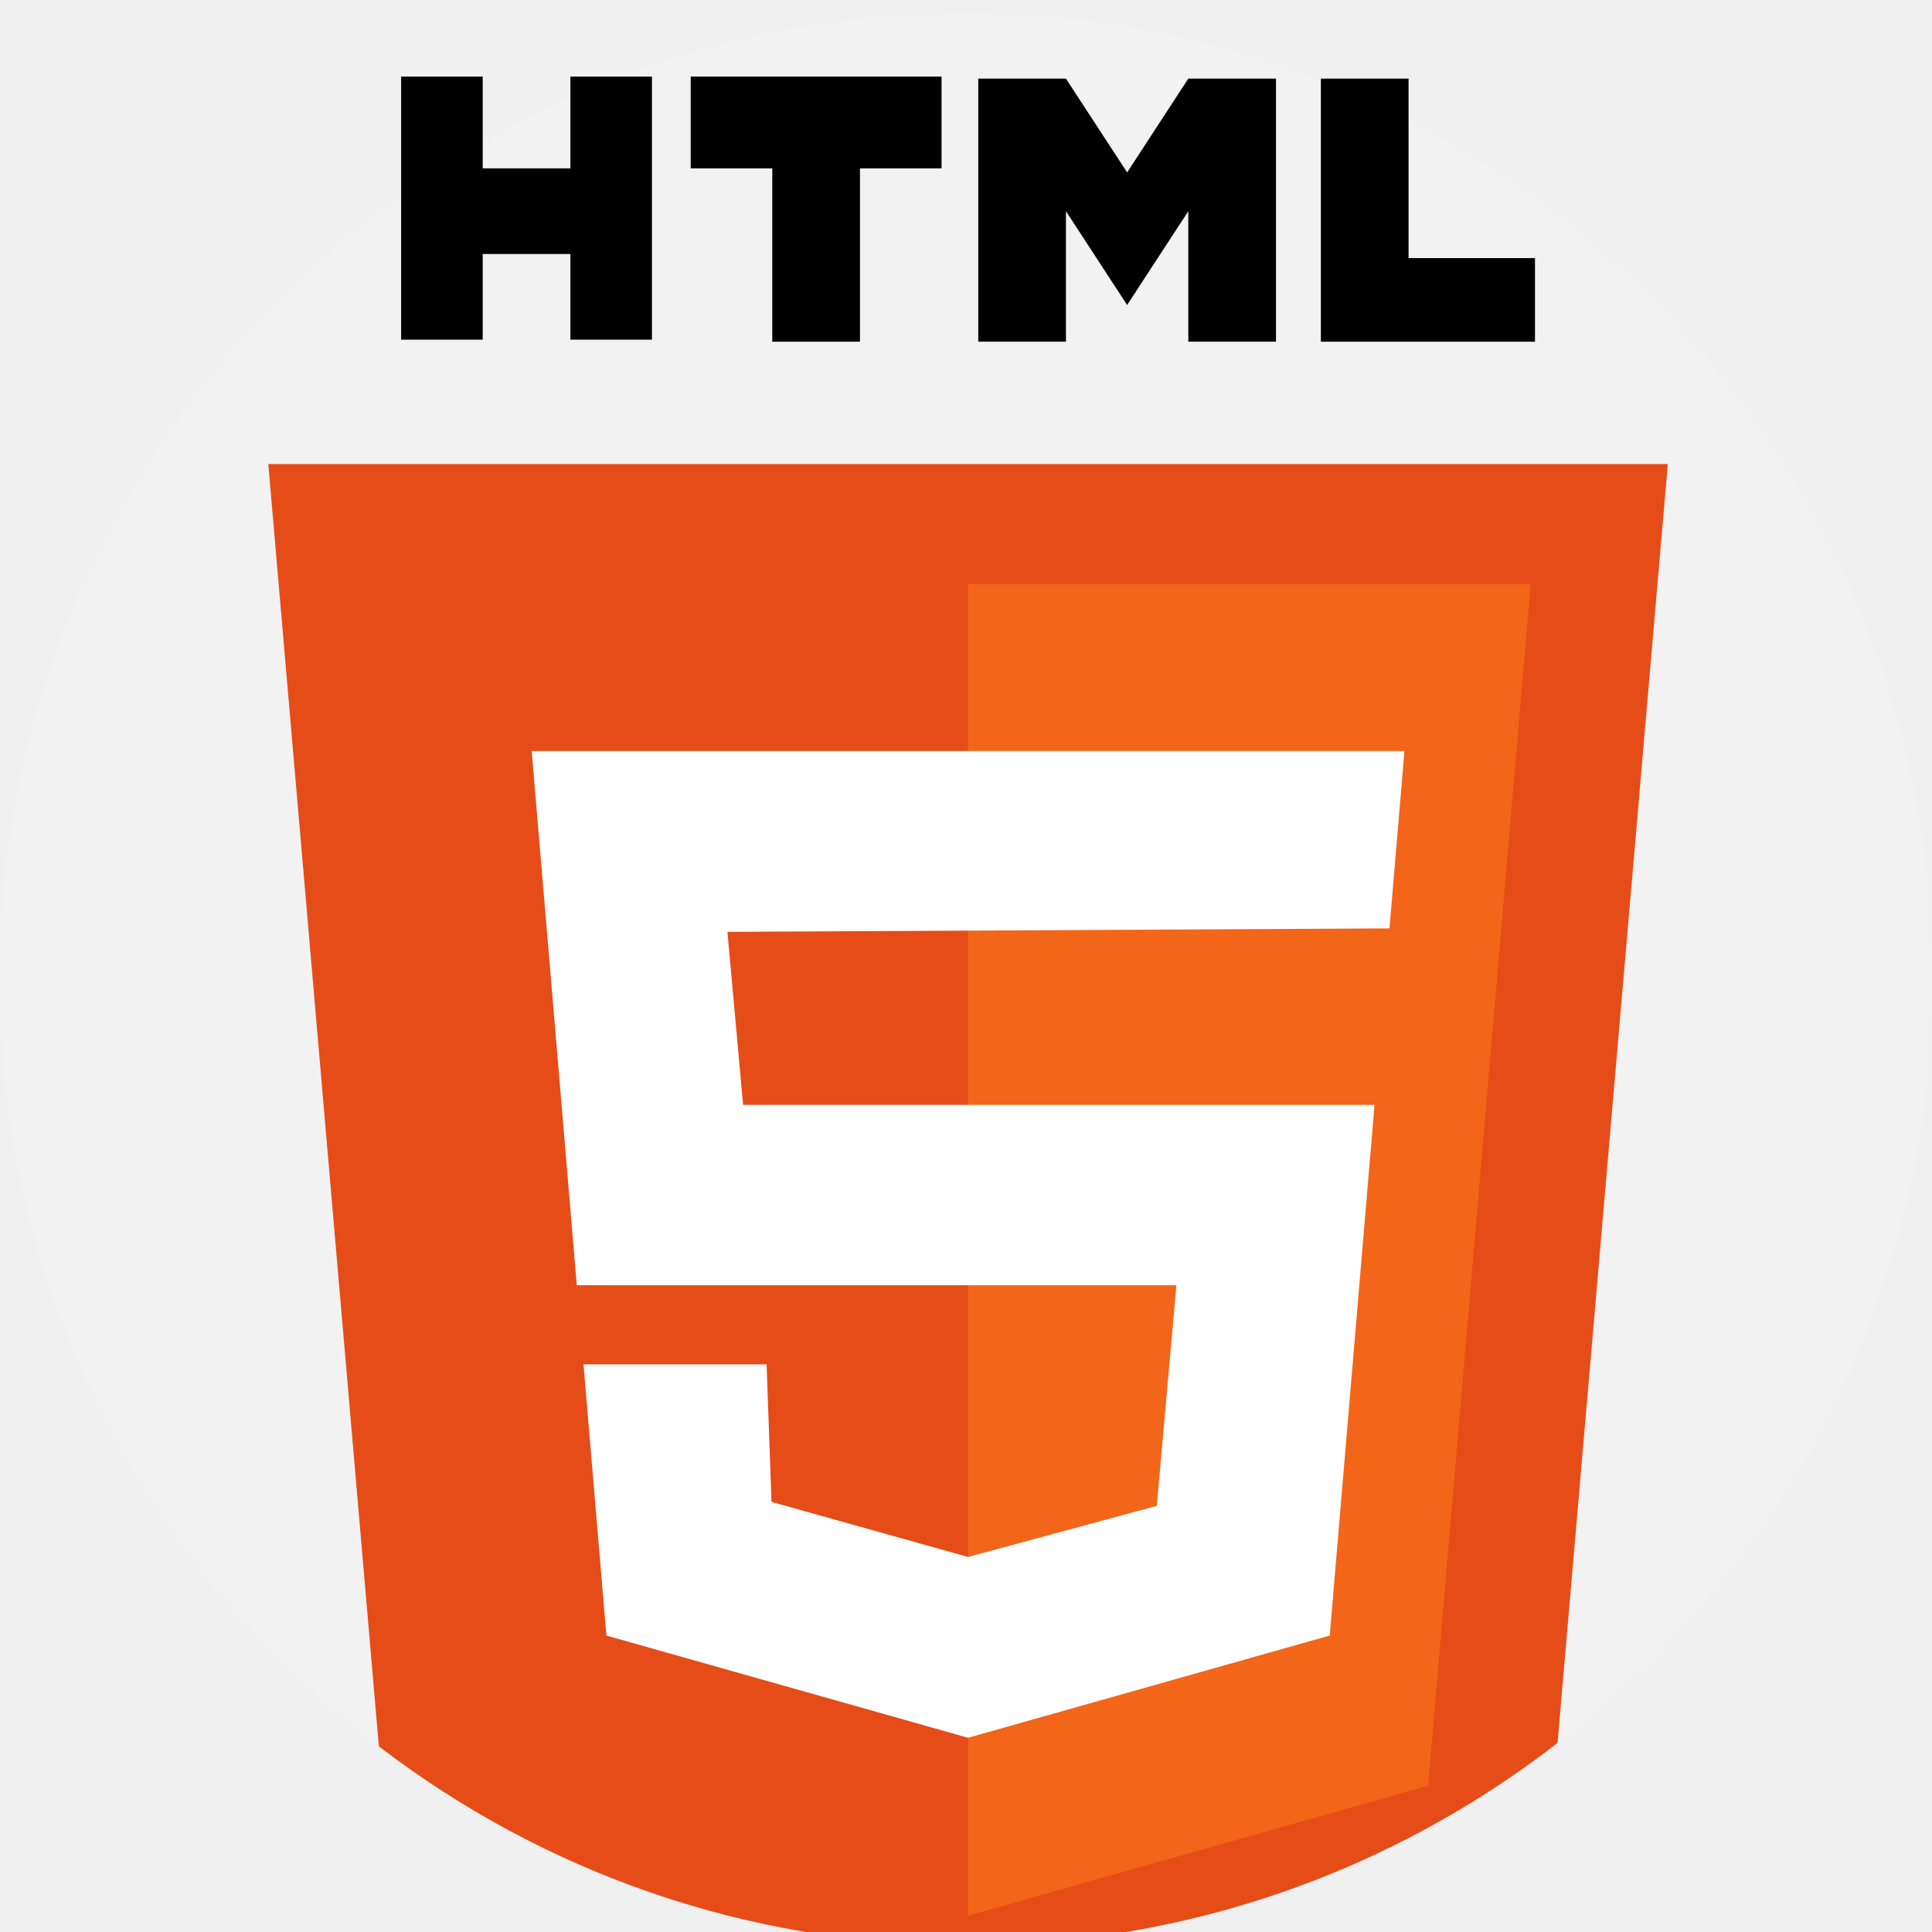
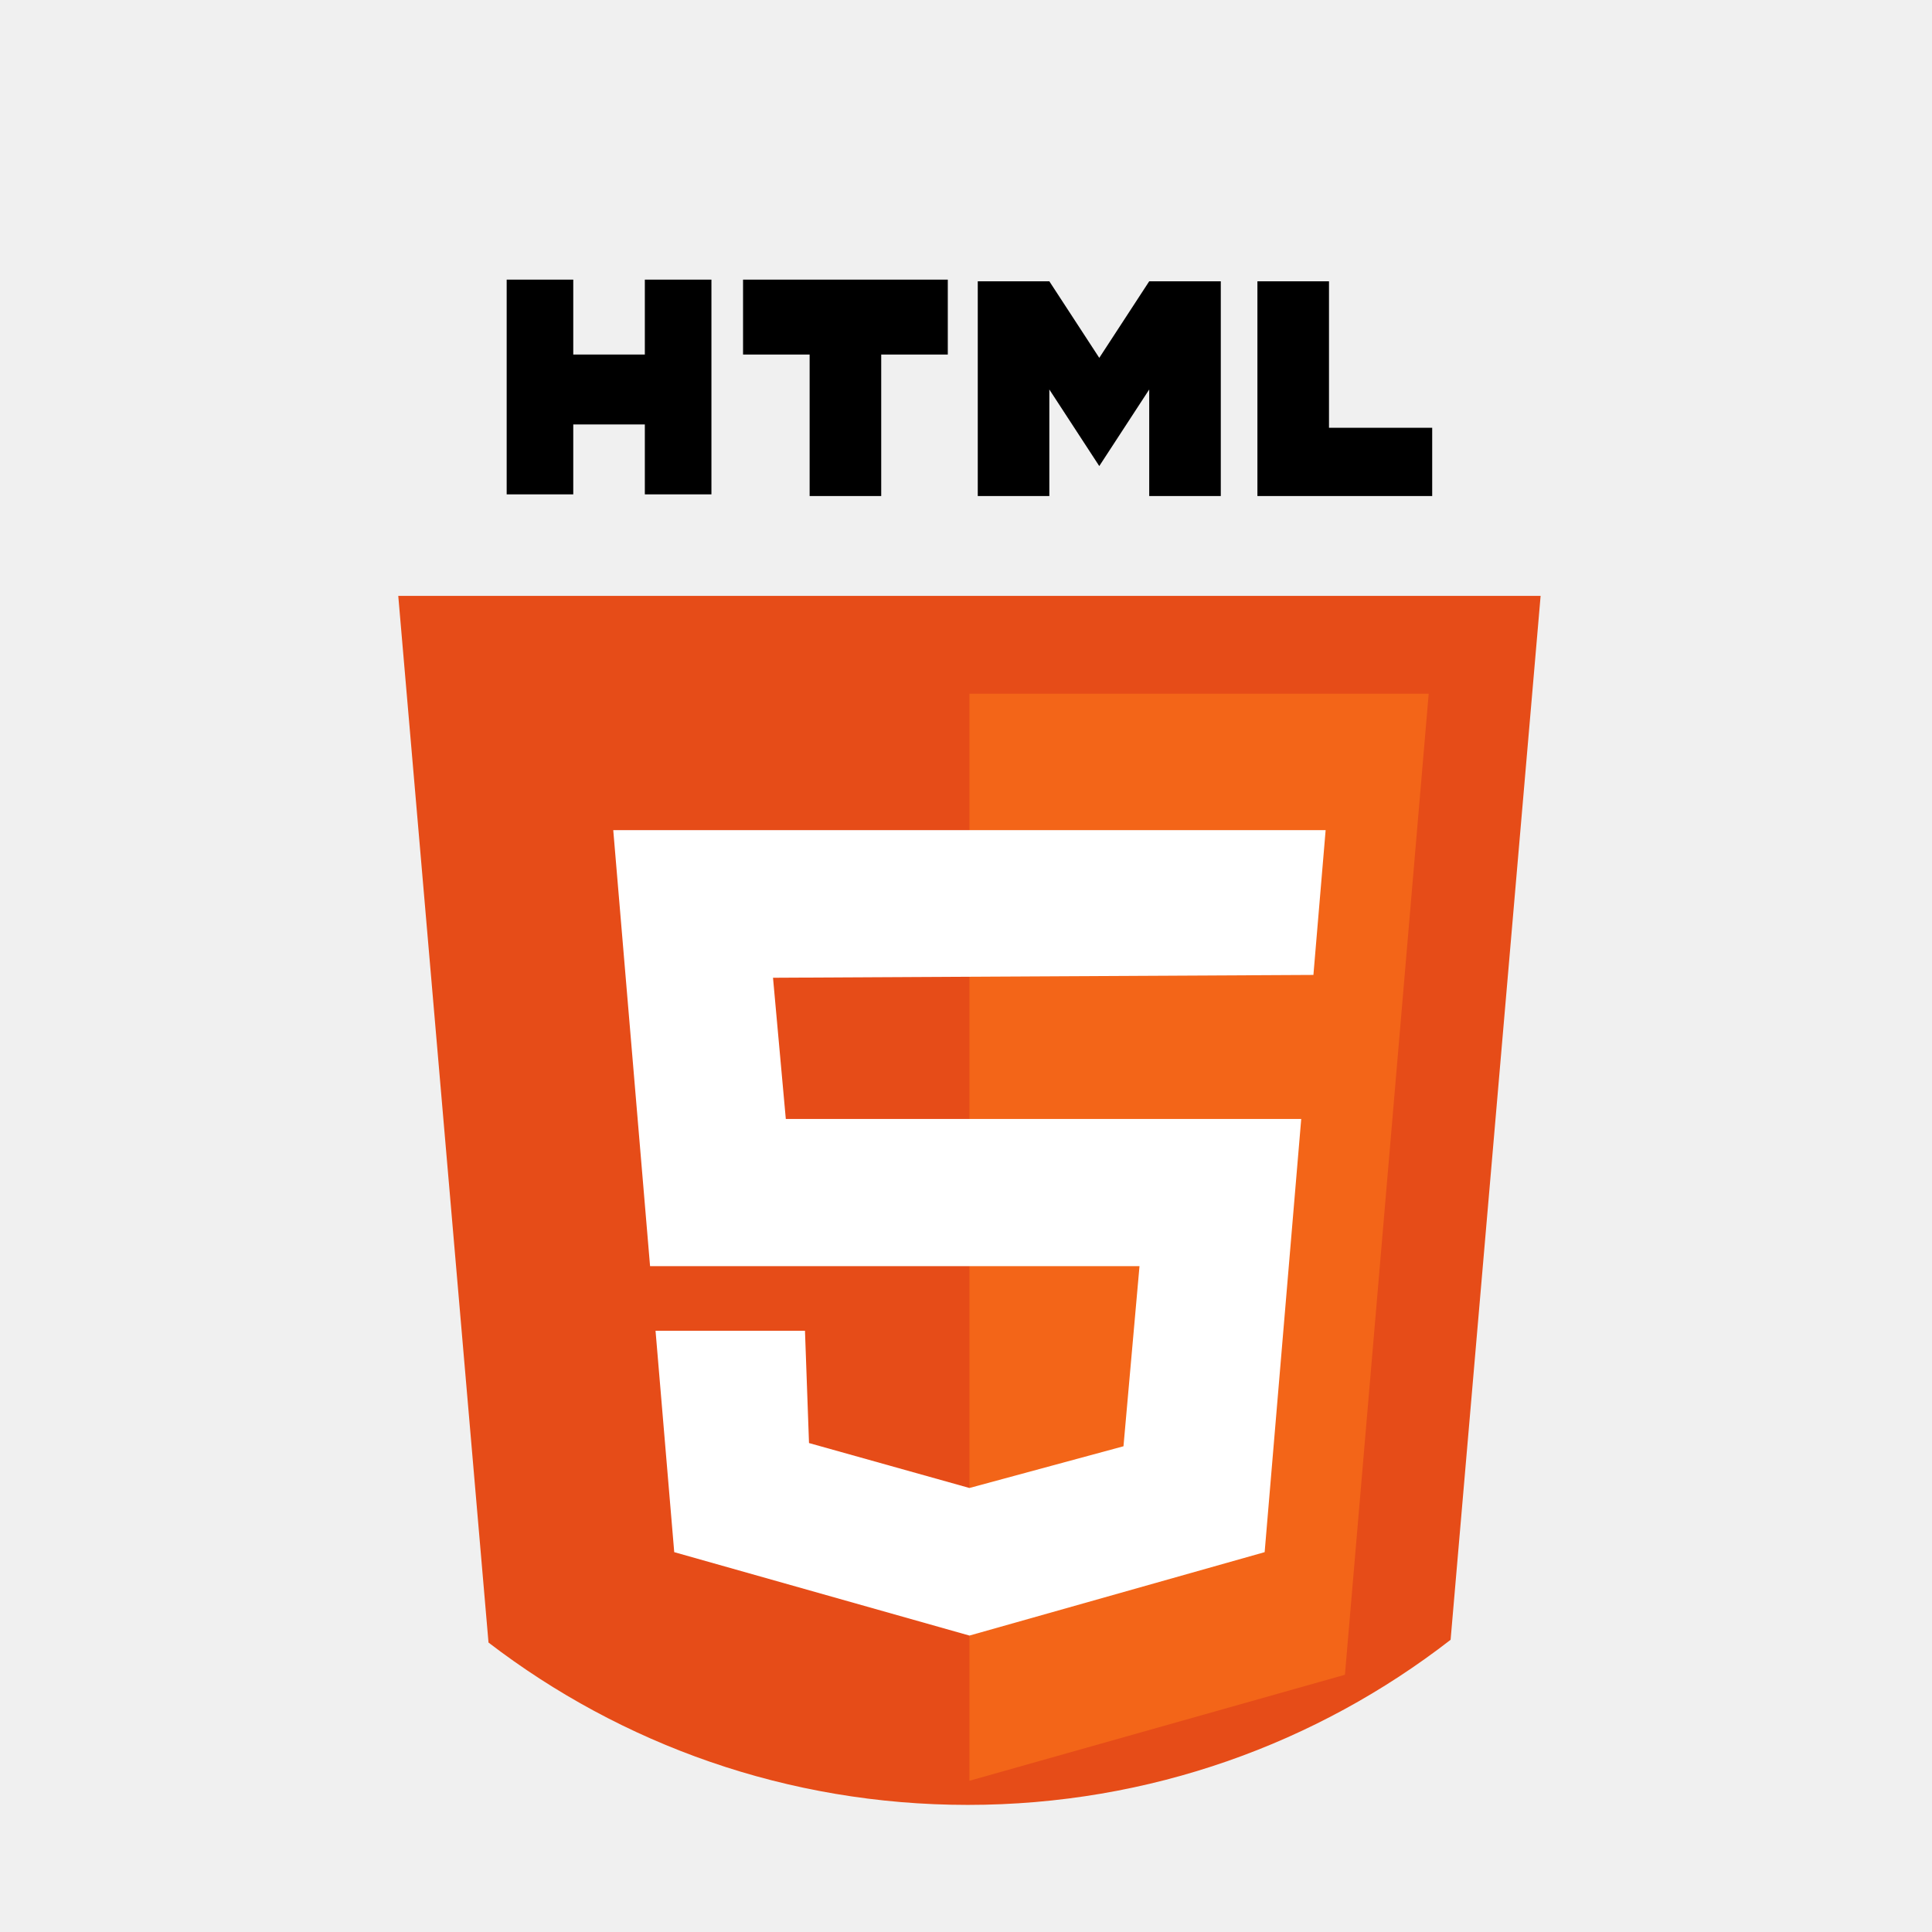
- <svg xmlns="http://www.w3.org/2000/svg" width="2em" height="2em" viewBox="0 0 512 505" fill="none">
-   <path d="M512 256C512 338.317 473.14 411.564 412.766 458.397C369.455 492.001 315.068 512 256 512C197.465 512 143.527 492.356 100.404 459.295C39.361 412.515 0 338.85 0 256C0 114.615 114.615 0 256 0C397.385 0 512 114.615 512 256Z" fill="#F2F2F2" />
-   <path d="M441.992 119.474L412.766 458.397C369.455 492.001 315.068 512 256 512C197.465 512 143.527 492.356 100.404 459.295L71.105 119.474H441.992Z" fill="#E64C18" />
-   <path d="M256.546 151.249V504.167L378.46 469.75L405.655 151.249H256.546Z" fill="#F36518" />
-   <path d="M140.903 195.528L152.858 337.091H311.761L306.562 395.568L256.549 409.112L204.46 394.52L203.152 358.061H154.631L160.705 429.941L256.549 457.028L352.392 429.941L364.27 289.295H196.928L192.775 243.456L192.774 243.454L368.226 242.535L372.194 195.528H140.903Z" fill="white" />
-   <path d="M151.159 16.796V41.117H127.921V16.796H106.303V86.513H127.921V63.815H151.159V86.513H172.777V16.796H151.159Z" fill="black" />
-   <path d="M249.521 16.796H183.045V41.117H204.663V87.055H227.903V41.117H249.521V16.796Z" fill="black" />
-   <path d="M373.284 64.895V17.337H350.044V64.895V87.055H373.284H406.79V64.895H373.284Z" fill="black" />
-   <path d="M314.914 17.337L298.702 42.197L282.488 17.337H259.249V87.055H282.488V52.465L298.702 77.327L314.914 52.465V87.055H338.154V17.337H314.914Z" fill="black" />
+ <svg xmlns="http://www.w3.org/2000/svg" width="2em" height="2em" viewBox="0 0 228 228" fill="none">
+   <path d="M181.812 70.322L171.189 193.516C155.446 205.731 135.677 213 114.207 213C92.93 213 73.324 205.86 57.65 193.842L47 70.322H181.812Z" fill="#E64C18" />
+   <path d="M114.405 81.872V210.153L158.719 197.643L168.604 81.872H114.405Z" fill="#F36518" />
+   <path d="M72.371 97.967L76.716 149.423H134.475L132.585 170.678L114.406 175.601L95.473 170.297L94.997 157.045H77.361L79.568 183.173L114.406 193.018L149.244 183.173L153.561 132.05H92.735L91.225 115.388L91.225 115.387L154.999 115.053L156.442 97.967H72.371Z" fill="white" />
+   <path d="M76.099 33V41.84H67.652V33H59.794V58.341H67.652V50.091H76.099V58.341H83.957V33H76.099Z" fill="black" />
+   <path d="M111.852 33H87.689V41.84H95.546V58.538H103.994V41.84H111.852V33Z" fill="black" />
+   <path d="M156.838 50.483V33.197H148.391V50.483V58.538H156.838H169.017V50.483H156.838Z" fill="black" />
+   <path d="M135.621 33.197L129.728 42.233L123.835 33.197H115.388V58.538H123.835V45.965L129.728 55.002L135.621 45.965V58.538H144.069V33.197H135.621Z" fill="black" />
</svg>
